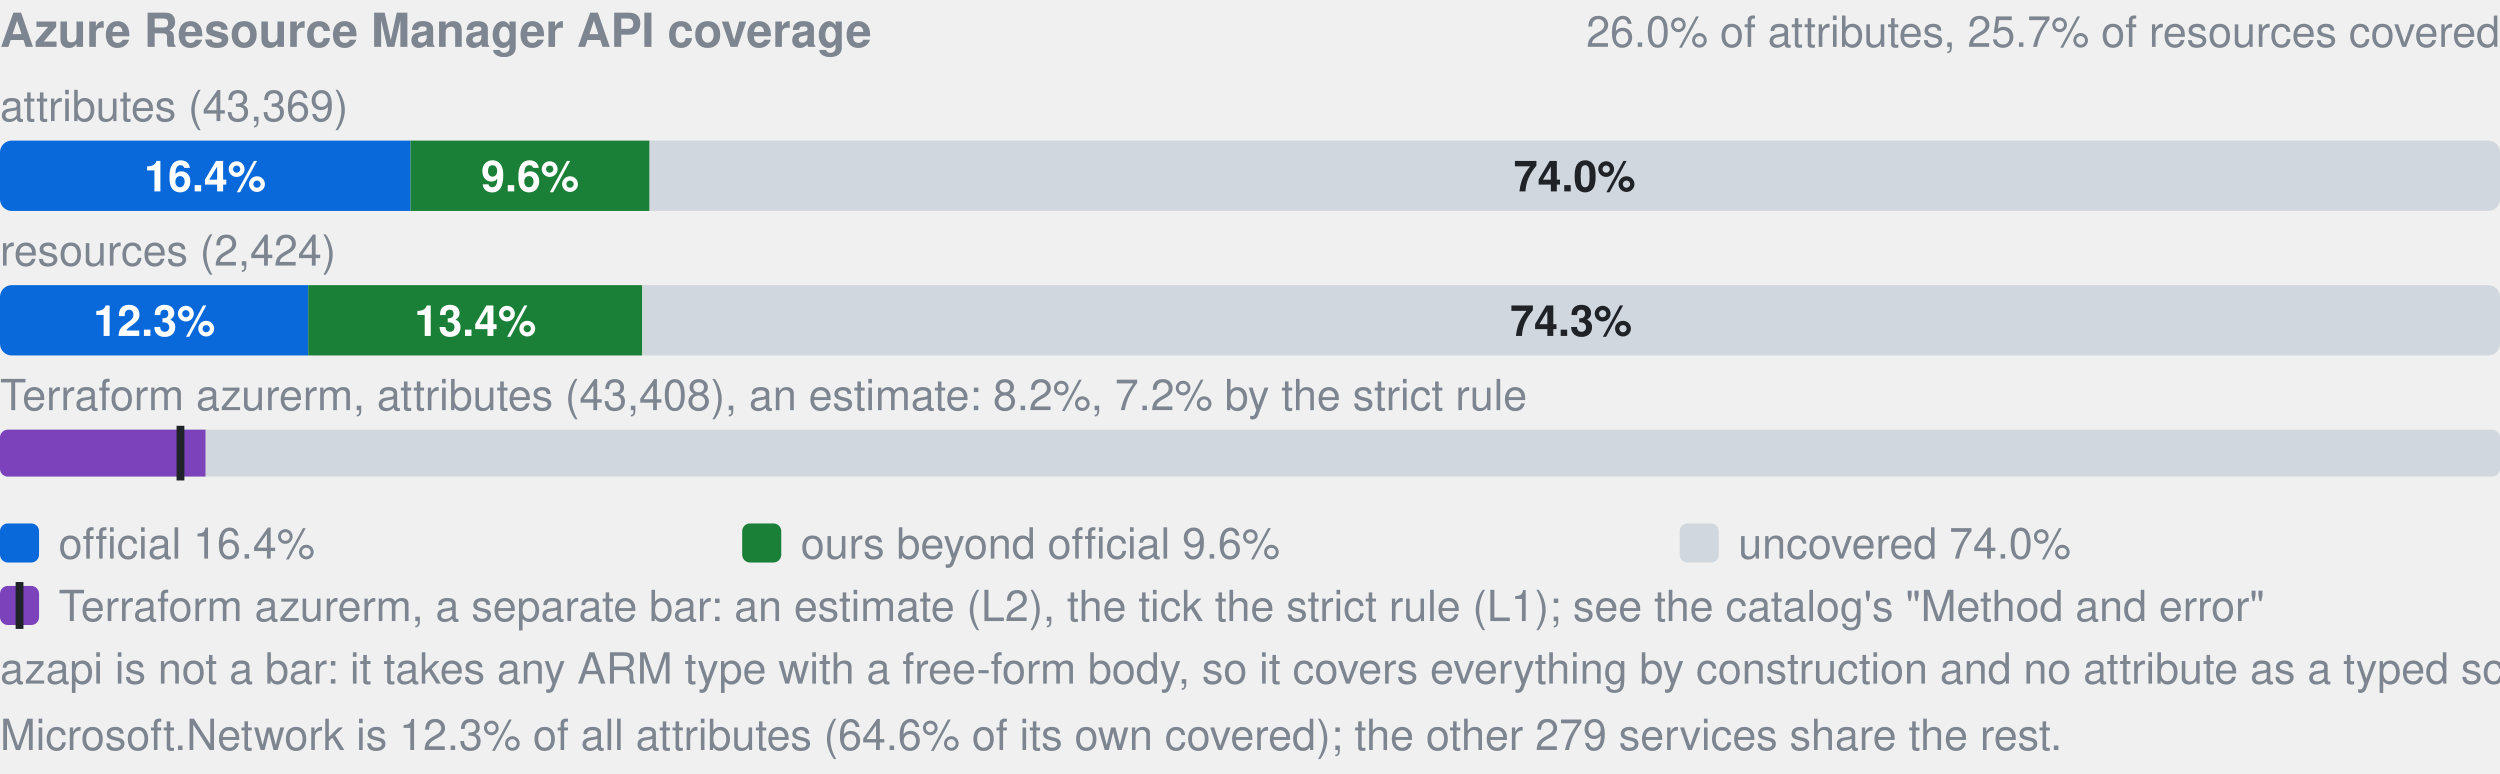
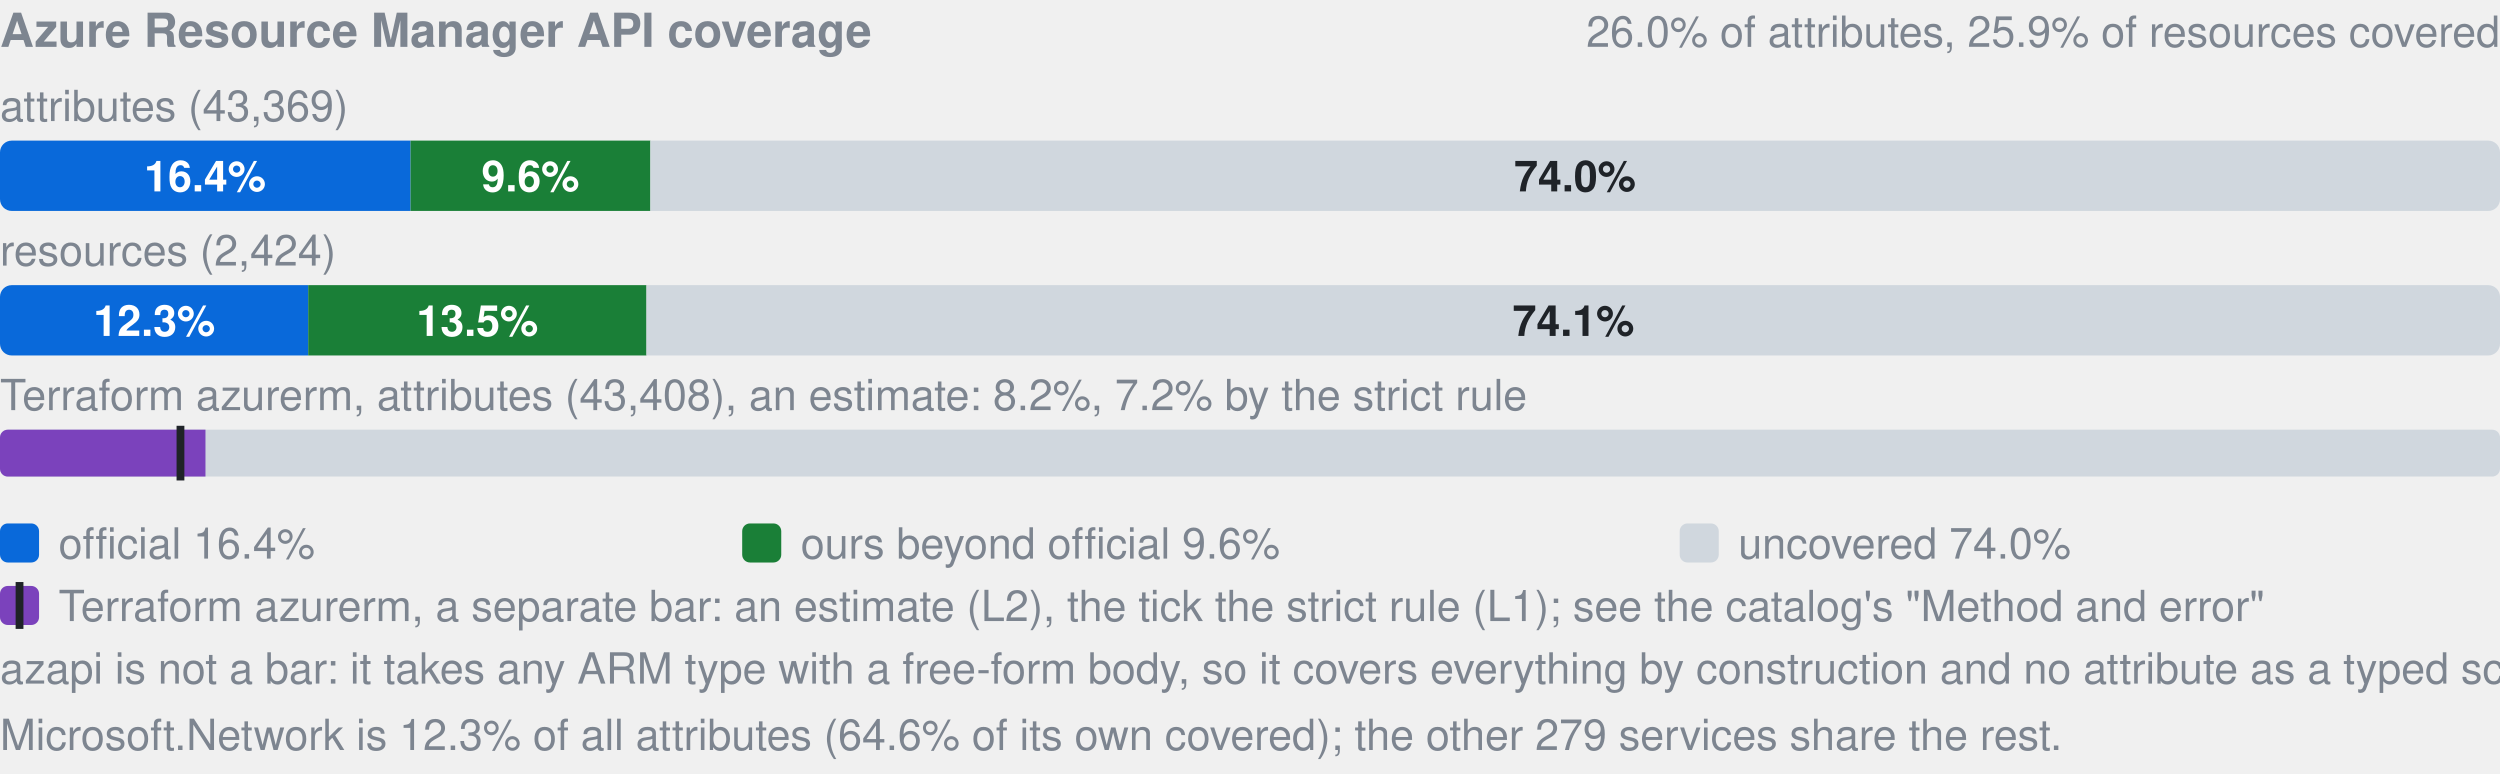
- <svg xmlns="http://www.w3.org/2000/svg" width="640" height="198" viewBox="0 0 640 198" role="img" aria-label="Azure Resource Manager API coverage: by attributes 16.4% official, 9.6% ours beyond official, 74.0% uncovered, of 43369; by resources 12.3% official, 13.4% ours beyond official, 74.3% uncovered, of 2424; Terraform azurerm, an estimate: 8.2% (L2), 7.2% by the strict rule (L1). azapi is not a bar: it takes any ARM type with a free-form body, so it covers everything by construction and no attribute as a typed schema.">
+ <svg xmlns="http://www.w3.org/2000/svg" width="640" height="198" viewBox="0 0 640 198" role="img" aria-label="Azure Resource Manager API coverage: by attributes 16.4% official, 9.6% ours beyond official, 74.0% uncovered, of 43369; by resources 12.3% official, 13.5% ours beyond official, 74.1% uncovered, of 2424; Terraform azurerm, an estimate: 8.2% (L2), 7.2% by the strict rule (L1). azapi is not a bar: it takes any ARM type with a free-form body, so it covers everything by construction and no attribute as a typed schema.">
  <style>text{font-family:-apple-system,BlinkMacSystemFont,"Segoe UI",Helvetica,Arial,sans-serif}.s{font-size:11px;font-weight:600}.t{font-size:11px;fill:#7d8590}.h{font-size:12px;font-weight:600;fill:#7d8590}</style>
  <text x="0" y="12" class="h">Azure Resource Manager API coverage</text>
-   <text x="640" y="12" text-anchor="end" class="t">26.0% of attributes, 25.7% of resources covered</text>
+   <text x="640" y="12" text-anchor="end" class="t">26.0% of attributes, 25.9% of resources covered</text>
  <text x="0" y="31" class="t">attributes (43,369)</text>
  <clipPath id="a">
    <rect x="0.0" y="36.0" width="640.0" height="18.0" rx="3" />
  </clipPath>
  <g clip-path="url(#a)">
    <rect x="0.0" y="36.0" width="105.1" height="18.0" fill="#0969da" />
-     <rect x="105.1" y="36.0" width="61.2" height="18.0" fill="#1a7f37" />
-     <rect x="166.3" y="36.0" width="473.7" height="18.0" fill="#d0d7de" />
+     <rect x="105.1" y="36.0" width="61.4" height="18.0" fill="#1a7f37" />
+     <rect x="166.5" y="36.0" width="473.5" height="18.0" fill="#d0d7de" />
  </g>
  <text x="52.5" y="49.0" text-anchor="middle" fill="#fff" class="s">16.4%</text>
-   <text x="135.7" y="49.0" text-anchor="middle" fill="#fff" class="s">9.6%</text>
-   <text x="403.1" y="49.0" text-anchor="middle" fill="#1f2328" class="s">74.0%</text>
+   <text x="135.8" y="49.0" text-anchor="middle" fill="#fff" class="s">9.6%</text>
+   <text x="403.2" y="49.0" text-anchor="middle" fill="#1f2328" class="s">74.0%</text>
  <text x="0" y="68" class="t">resources (2,424)</text>
  <clipPath id="r">
    <rect x="0.0" y="73.0" width="640.0" height="18.0" rx="3" />
  </clipPath>
  <g clip-path="url(#r)">
    <rect x="0.0" y="73.0" width="78.9" height="18.0" fill="#0969da" />
-     <rect x="78.9" y="73.0" width="85.5" height="18.0" fill="#1a7f37" />
-     <rect x="164.5" y="73.0" width="475.5" height="18.0" fill="#d0d7de" />
+     <rect x="78.9" y="73.0" width="86.6" height="18.0" fill="#1a7f37" />
+     <rect x="165.5" y="73.0" width="474.5" height="18.0" fill="#d0d7de" />
  </g>
  <text x="39.5" y="86.0" text-anchor="middle" fill="#fff" class="s">12.3%</text>
-   <text x="121.7" y="86.0" text-anchor="middle" fill="#fff" class="s">13.4%</text>
-   <text x="402.2" y="86.0" text-anchor="middle" fill="#1f2328" class="s">74.3%</text>
+   <text x="122.2" y="86.0" text-anchor="middle" fill="#fff" class="s">13.5%</text>
+   <text x="402.8" y="86.0" text-anchor="middle" fill="#1f2328" class="s">74.1%</text>
  <text x="0" y="105" class="t">Terraform azurerm, attributes (43,408), an estimate: 8.2%, 7.2% by the strict rule</text>
  <clipPath id="tf">
    <rect x="0.0" y="110.0" width="640.0" height="12.0" rx="2" />
  </clipPath>
  <g clip-path="url(#tf)">
    <rect x="0.0" y="110.0" width="640.0" height="12.0" fill="#d0d7de" />
    <rect x="0.0" y="110.0" width="52.6" height="12.0" fill="#7b42bc" />
  </g>
  <rect x="45.2" y="109.0" width="2" height="14.0" fill="#1f2328" />
  <rect x="0" y="134" width="10" height="10" rx="2" fill="#0969da" />
  <text x="15" y="143" class="t">official 16.4%</text>
  <rect x="190" y="134" width="10" height="10" rx="2" fill="#1a7f37" />
  <text x="205" y="143" class="t">ours beyond official 9.6%</text>
  <rect x="430" y="134" width="10" height="10" rx="2" fill="#d0d7de" />
  <text x="445" y="143" class="t">uncovered 74.0%</text>
  <rect x="0" y="150" width="10" height="10" rx="2" fill="#7b42bc" />
  <rect x="4" y="149" width="2" height="12" fill="#1f2328" />
  <text x="15" y="159" class="t">Terraform azurerm, a separate bar: an estimate (L2), the tick the strict rule (L1); see the catalog's "Method and error"</text>
  <text x="0" y="175" class="t">azapi is not a bar: it takes any ARM type with a free-form body, so it covers everything by construction and no attribute as a typed schema.</text>
  <text x="0" y="192" class="t">Microsoft.Network is 12.3% of all attributes (64.6% of its own covered); the other 279 services share the rest.</text>
</svg>
